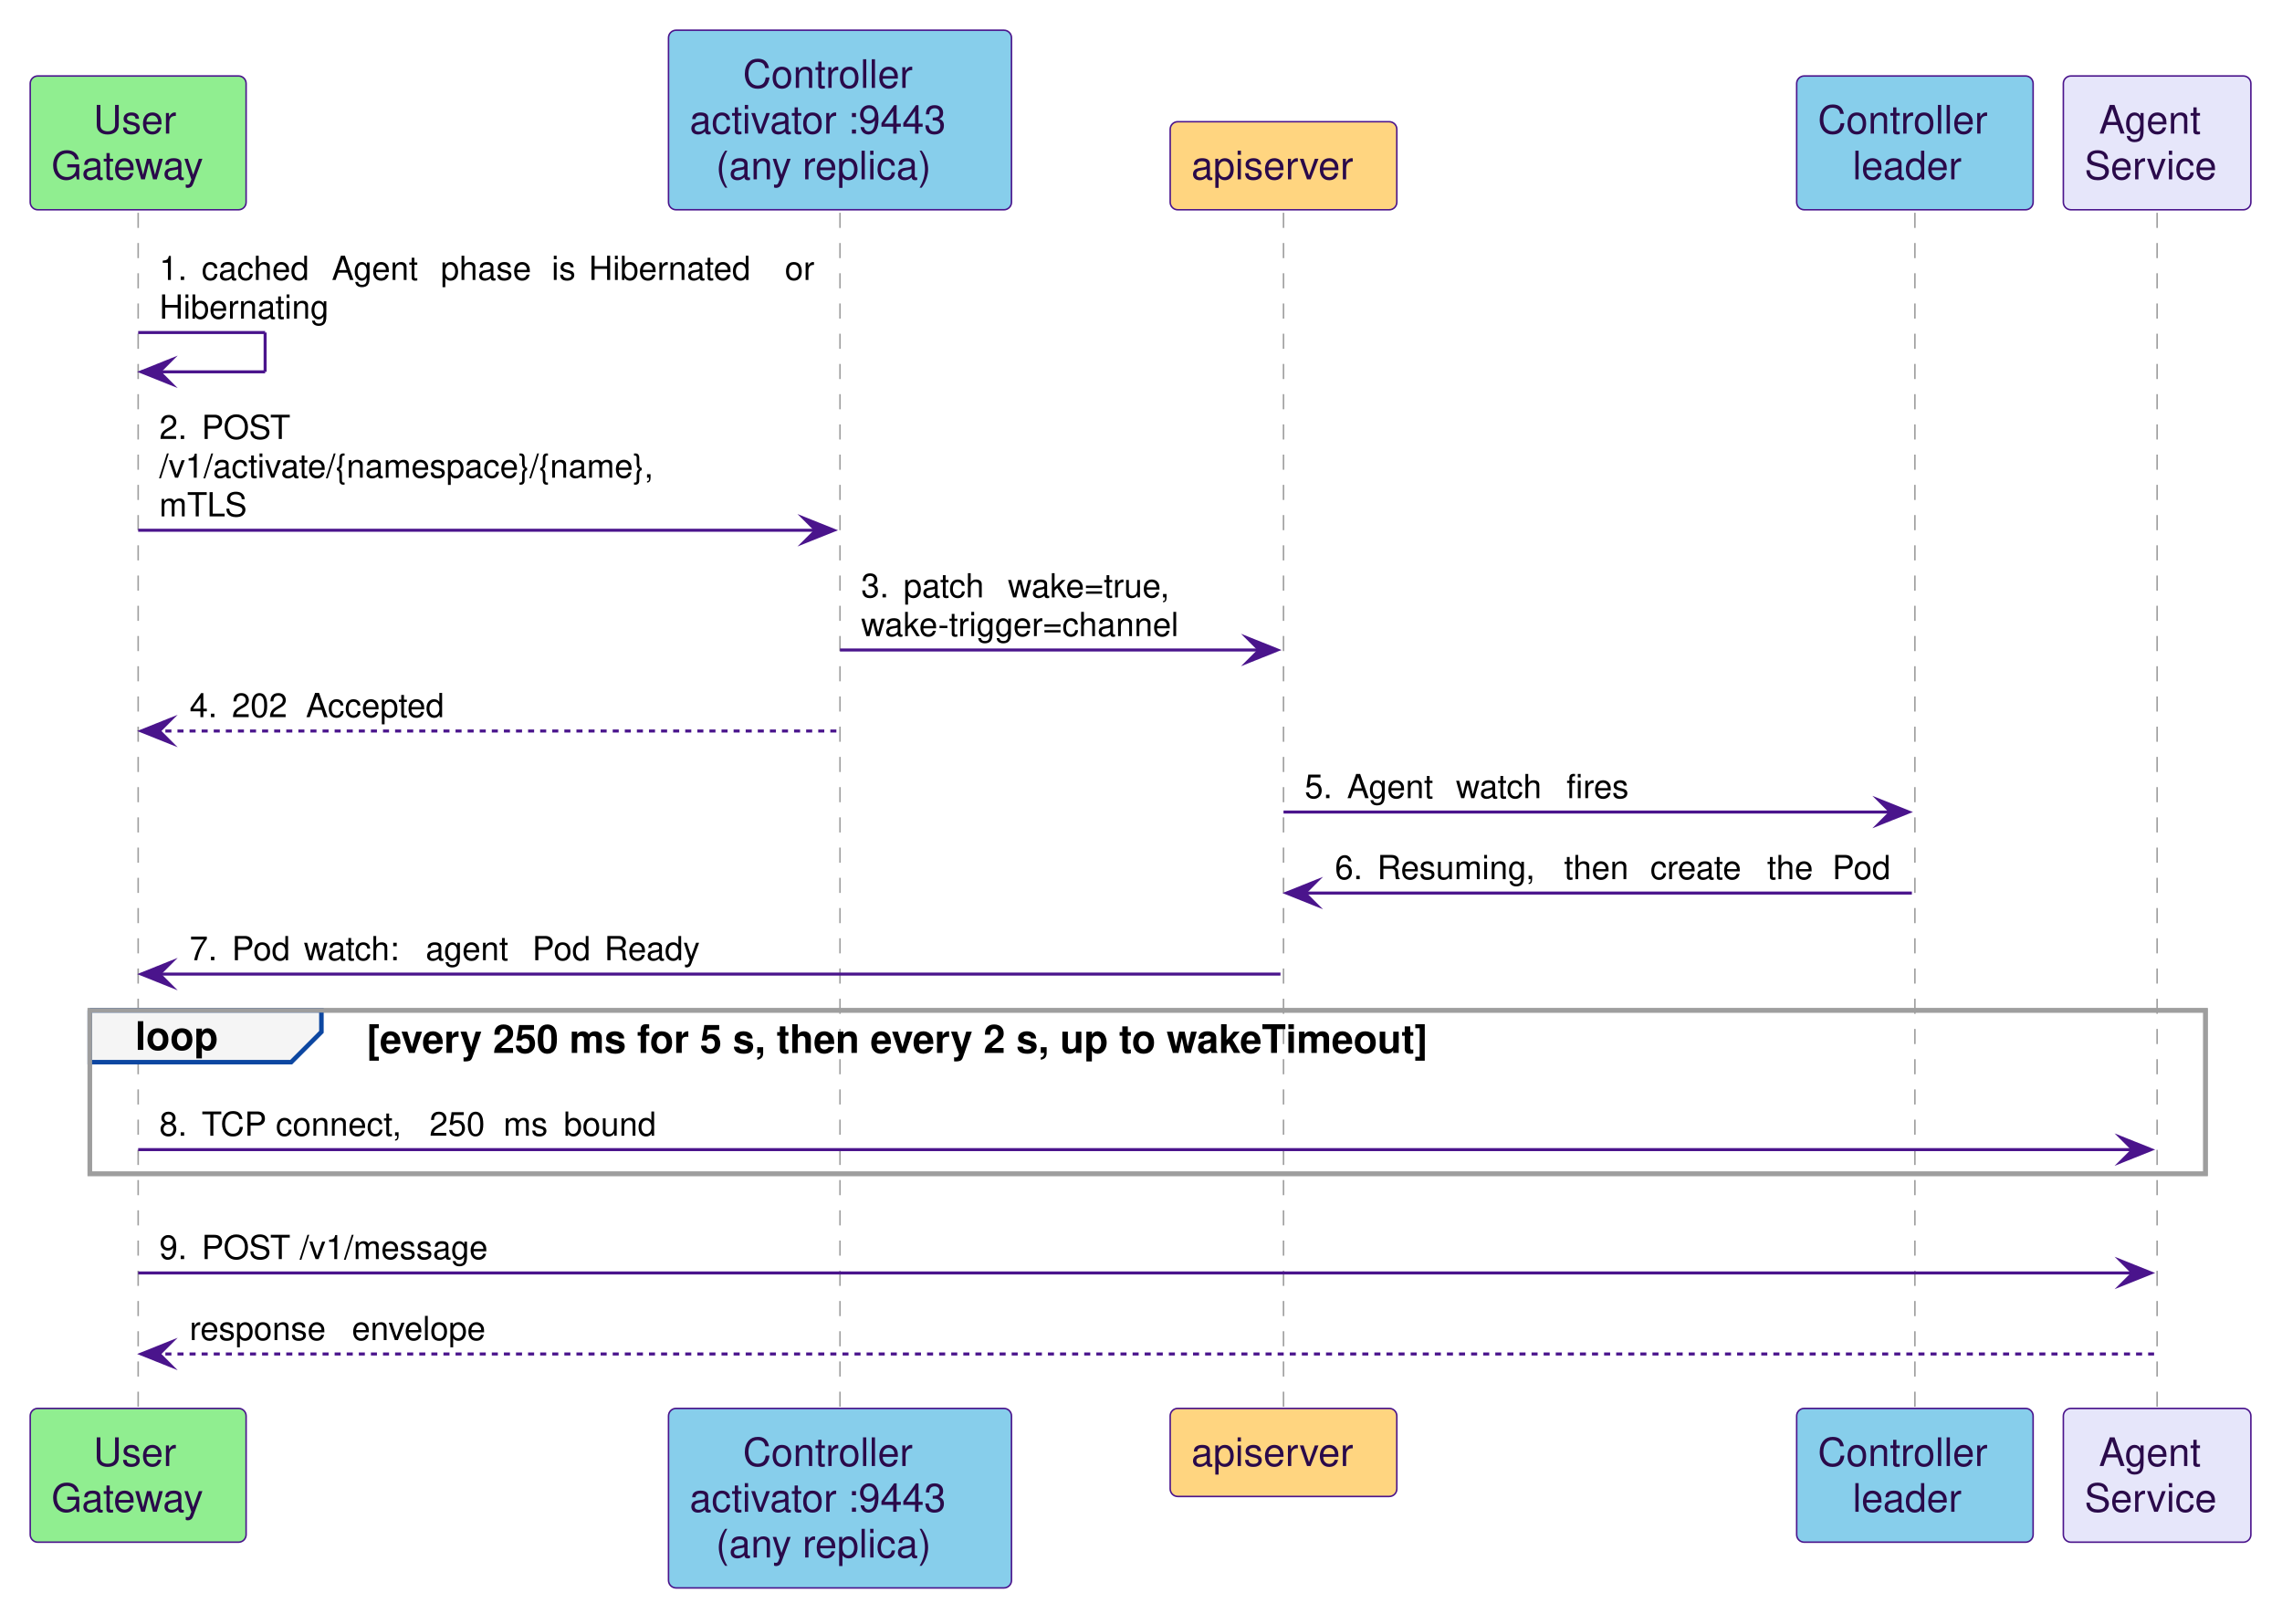
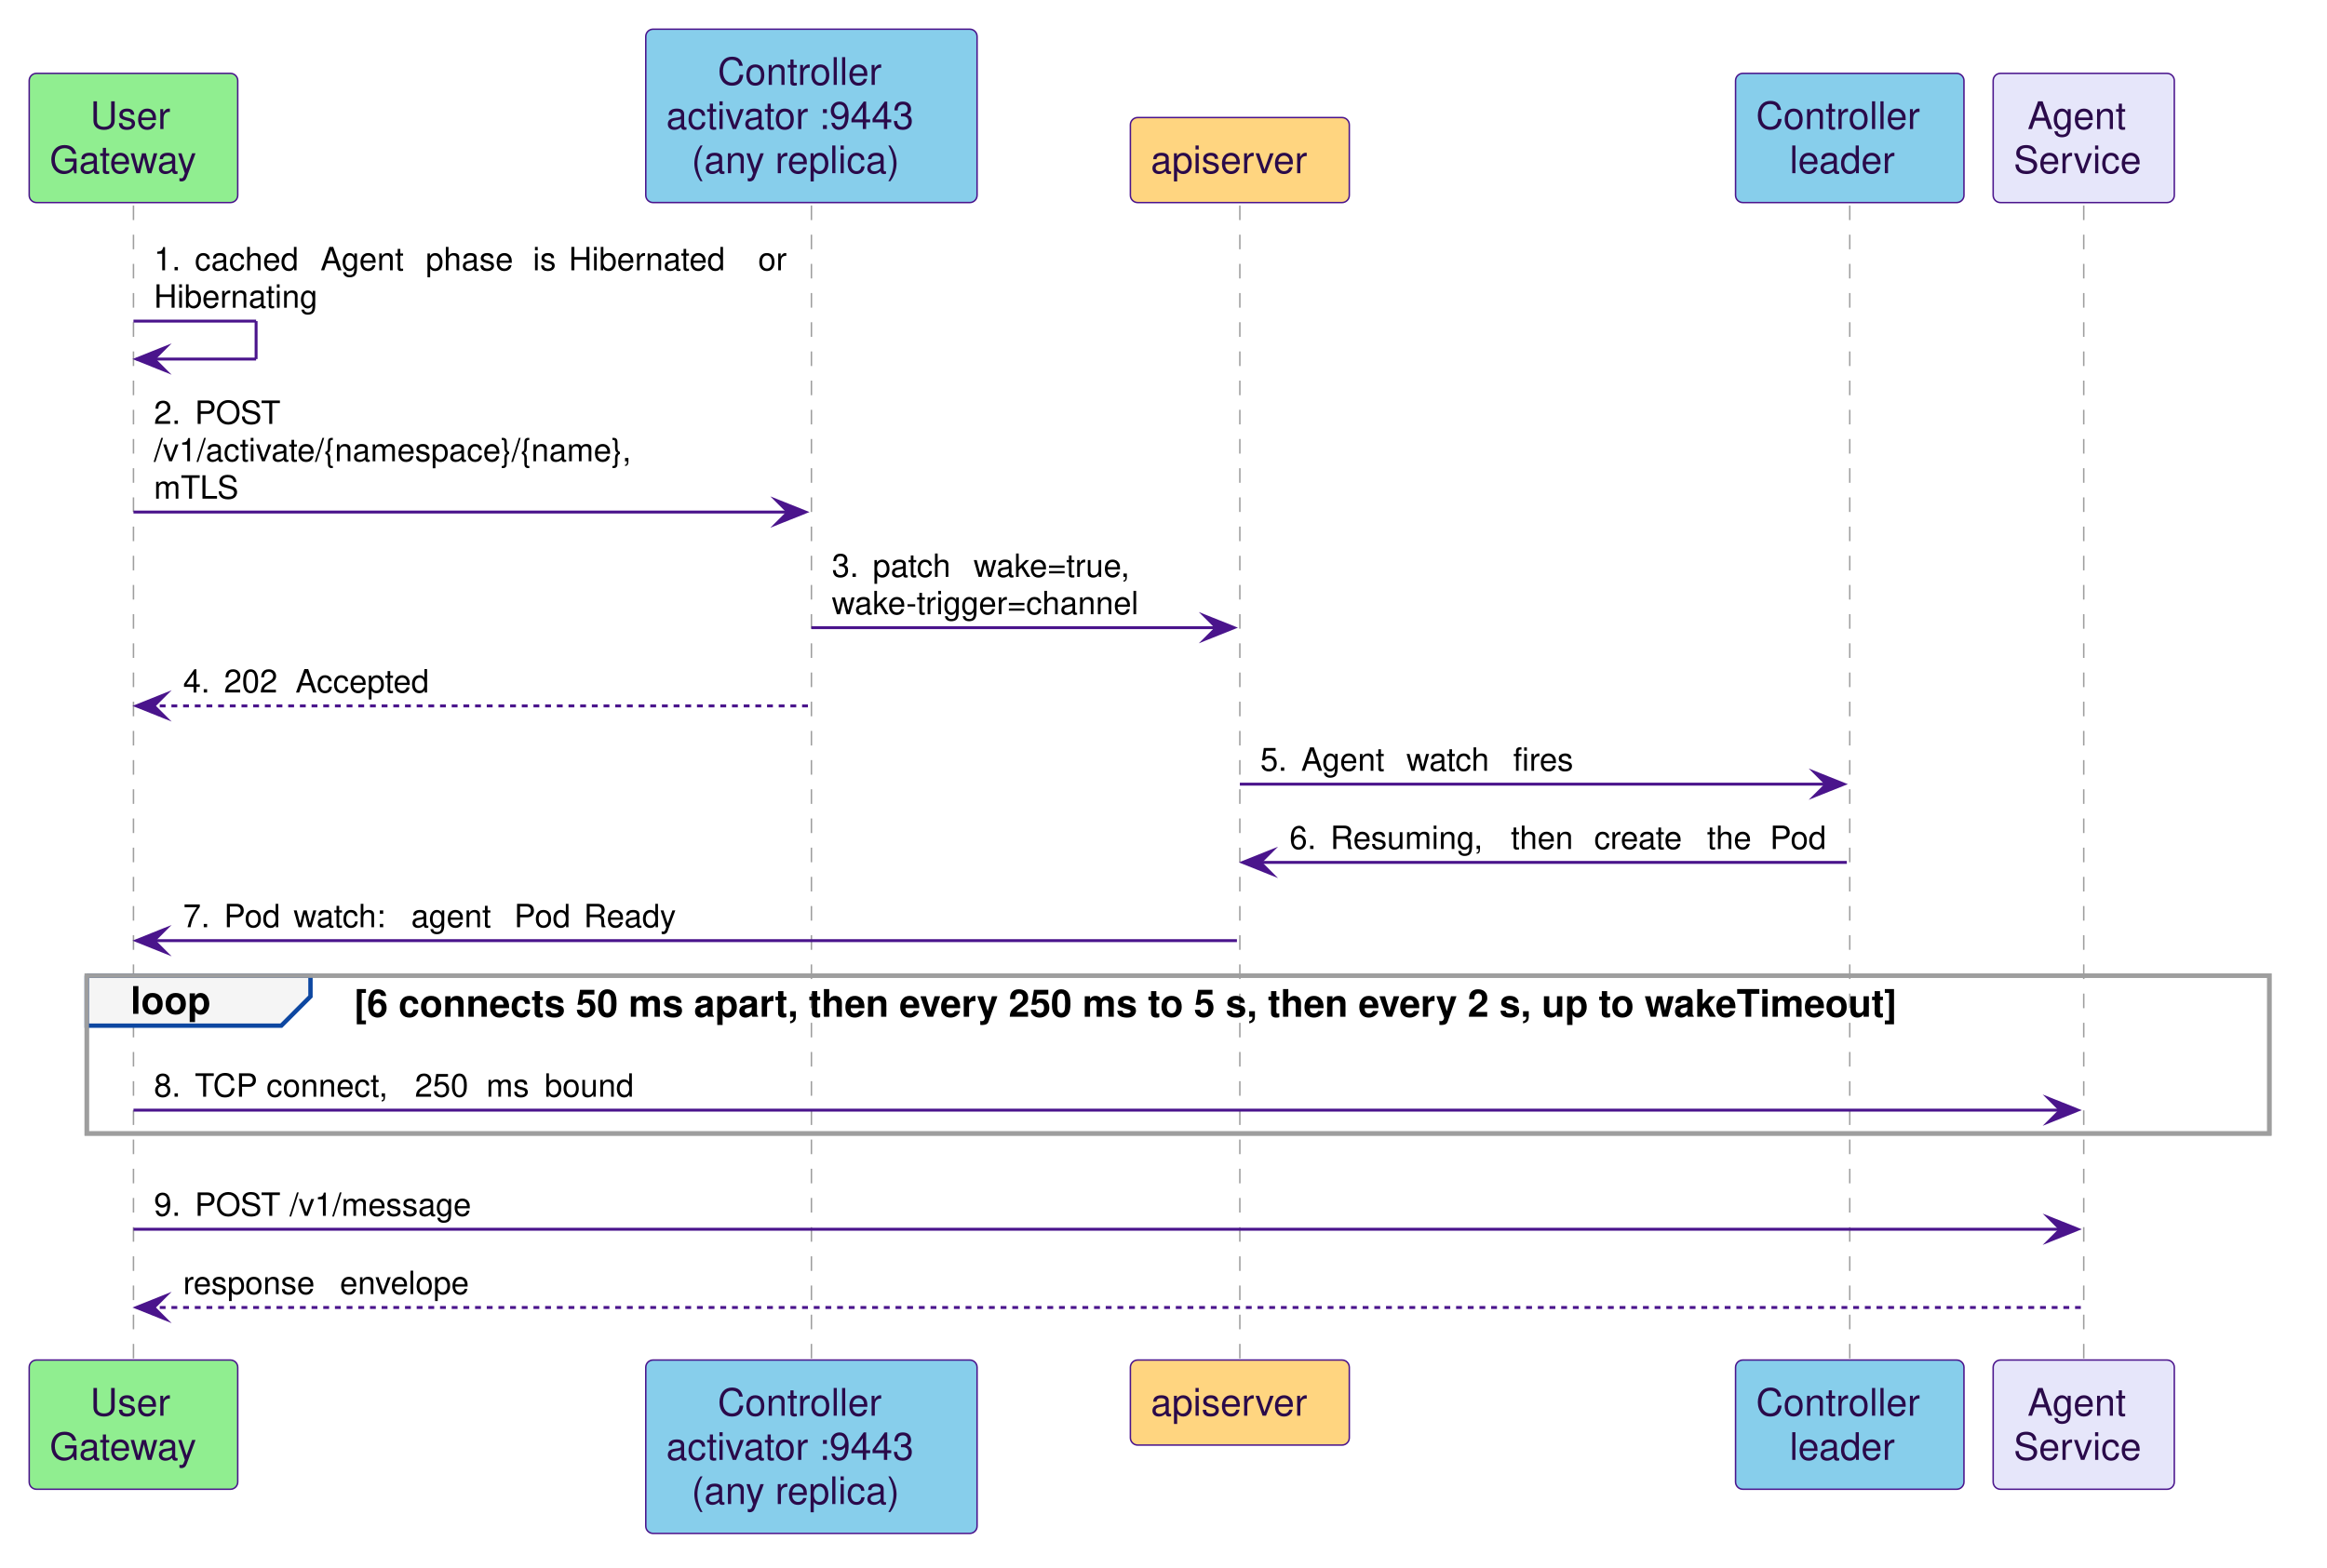
- <svg xmlns="http://www.w3.org/2000/svg" version="1.1" data-diagram-type="SEQUENCE" style="width:755px;height:537px;" width="755px" height="537px" viewBox="0 0 755 537" zoomAndPan="magnify" preserveAspectRatio="none" contentStyleType="text/css">
+ <svg xmlns="http://www.w3.org/2000/svg" version="1.1" data-diagram-type="SEQUENCE" style="width:797px;height:537px;" width="797px" height="537px" viewBox="0 0 797 537" zoomAndPan="magnify" preserveAspectRatio="none" contentStyleType="text/css">
  <defs />
  <g font-family="sans-serif" lengthAdjust="spacing">
-     <rect x="29.714" y="334.25" width="699.969" height="54.07" fill="none" style="stroke:#9E9E9E;stroke-width:1.5;" />
+     <rect x="29.714" y="334.25" width="747.544" height="54.07" fill="none" style="stroke:#9E9E9E;stroke-width:1.5;" />
    <g>
      <rect x="42.214" y="70.398" width="8" height="395.531" fill="#000" fill-opacity="0" />
      <line x1="45.714" y1="70.398" x2="45.714" y2="465.93" style="stroke:#9E9E9E;stroke-width:0.5;stroke-dasharray:5,5;" />
    </g>
    <g>
      <rect x="274.414" y="70.398" width="8" height="395.531" fill="#000" fill-opacity="0" />
      <line x1="277.914" y1="70.398" x2="277.914" y2="465.93" style="stroke:#9E9E9E;stroke-width:0.5;stroke-dasharray:5,5;" />
    </g>
    <g>
      <rect x="421.149" y="70.398" width="8" height="395.531" fill="#000" fill-opacity="0" />
      <line x1="424.649" y1="70.398" x2="424.649" y2="465.93" style="stroke:#9E9E9E;stroke-width:0.5;stroke-dasharray:5,5;" />
    </g>
    <g>
      <rect x="630.044" y="70.398" width="8" height="395.531" fill="#000" fill-opacity="0" />
      <line x1="633.544" y1="70.398" x2="633.544" y2="465.93" style="stroke:#9E9E9E;stroke-width:0.5;stroke-dasharray:5,5;" />
    </g>
    <g>
      <rect x="710.182" y="70.398" width="8" height="395.531" fill="#000" fill-opacity="0" />
      <line x1="713.682" y1="70.398" x2="713.682" y2="465.93" style="stroke:#9E9E9E;stroke-width:0.5;stroke-dasharray:5,5;" />
    </g>
    <rect x="10" y="25.133" width="71.427" height="44.266" fill="#90EE90" style="stroke:#4A148C;stroke-width:0.5;" rx="2.5" ry="2.5" />
    <text x="30.898" y="44.2" fill="#2A0A4A" font-size="13" textLength="29.631" font-family="Helvetica">User</text>
    <text x="17" y="59.333" fill="#2A0A4A" font-size="13" textLength="57.427" font-family="Helvetica">Gateway</text>
    <rect x="221.177" y="10" width="113.474" height="59.398" fill="#87CEEB" style="stroke:#4A148C;stroke-width:0.5;" rx="2.5" ry="2.5" />
    <text x="245.798" y="29.067" fill="#2A0A4A" font-size="13" textLength="64.232" font-family="Helvetica">Controller</text>
    <text x="228.177" y="44.2" fill="#2A0A4A" font-size="13" textLength="99.474" font-family="Helvetica">activator :9443</text>
    <text x="236.861" y="59.333" fill="#2A0A4A" font-size="13" textLength="82.107" font-family="Helvetica">(any replica)</text>
    <rect x="387.158" y="40.266" width="74.982" height="29.133" fill="#FFD580" style="stroke:#4A148C;stroke-width:0.5;" rx="2.5" ry="2.5" />
    <text x="394.158" y="59.333" fill="#2A0A4A" font-size="13" textLength="60.982" font-family="Helvetica">apiserver</text>
    <rect x="594.428" y="25.133" width="78.232" height="44.266" fill="#87CEEB" style="stroke:#4A148C;stroke-width:0.5;" rx="2.5" ry="2.5" />
    <text x="601.428" y="44.2" fill="#2A0A4A" font-size="13" textLength="64.232" font-family="Helvetica">Controller</text>
    <text x="612.958" y="59.333" fill="#2A0A4A" font-size="13" textLength="41.171" font-family="Helvetica">leader</text>
    <rect x="682.66" y="25.133" width="62.045" height="44.266" fill="#E6E6FA" style="stroke:#4A148C;stroke-width:0.5;" rx="2.5" ry="2.5" />
    <text x="694.443" y="44.2" fill="#2A0A4A" font-size="13" textLength="38.479" font-family="Helvetica">Agent</text>
    <text x="689.66" y="59.333" fill="#2A0A4A" font-size="13" textLength="48.045" font-family="Helvetica">Service</text>
    <rect x="10" y="465.93" width="71.427" height="44.266" fill="#90EE90" style="stroke:#4A148C;stroke-width:0.5;" rx="2.5" ry="2.5" />
    <text x="30.898" y="484.997" fill="#2A0A4A" font-size="13" textLength="29.631" font-family="Helvetica">User</text>
    <text x="17" y="500.129" fill="#2A0A4A" font-size="13" textLength="57.427" font-family="Helvetica">Gateway</text>
    <rect x="221.177" y="465.93" width="113.474" height="59.398" fill="#87CEEB" style="stroke:#4A148C;stroke-width:0.5;" rx="2.5" ry="2.5" />
    <text x="245.798" y="484.997" fill="#2A0A4A" font-size="13" textLength="64.232" font-family="Helvetica">Controller</text>
    <text x="228.177" y="500.129" fill="#2A0A4A" font-size="13" textLength="99.474" font-family="Helvetica">activator :9443</text>
    <text x="236.861" y="515.262" fill="#2A0A4A" font-size="13" textLength="82.107" font-family="Helvetica">(any replica)</text>
    <rect x="387.158" y="465.93" width="74.982" height="29.133" fill="#FFD580" style="stroke:#4A148C;stroke-width:0.5;" rx="2.5" ry="2.5" />
    <text x="394.158" y="484.997" fill="#2A0A4A" font-size="13" textLength="60.982" font-family="Helvetica">apiserver</text>
    <rect x="594.428" y="465.93" width="78.232" height="44.266" fill="#87CEEB" style="stroke:#4A148C;stroke-width:0.5;" rx="2.5" ry="2.5" />
    <text x="601.428" y="484.997" fill="#2A0A4A" font-size="13" textLength="64.232" font-family="Helvetica">Controller</text>
    <text x="612.958" y="500.129" fill="#2A0A4A" font-size="13" textLength="41.171" font-family="Helvetica">leader</text>
    <rect x="682.66" y="465.93" width="62.045" height="44.266" fill="#E6E6FA" style="stroke:#4A148C;stroke-width:0.5;" rx="2.5" ry="2.5" />
    <text x="694.443" y="484.997" fill="#2A0A4A" font-size="13" textLength="38.479" font-family="Helvetica">Agent</text>
    <text x="689.66" y="500.129" fill="#2A0A4A" font-size="13" textLength="48.045" font-family="Helvetica">Service</text>
    <line x1="45.714" y1="110.008" x2="87.714" y2="110.008" style="stroke:#4A148C;stroke-width:1;" />
    <line x1="87.714" y1="110.008" x2="87.714" y2="123.008" style="stroke:#4A148C;stroke-width:1;" />
    <line x1="46.714" y1="123.008" x2="87.714" y2="123.008" style="stroke:#4A148C;stroke-width:1;" />
    <polygon points="56.714,119.008,46.714,123.008,56.714,127.008,52.714,123.008" fill="#4A148C" style="stroke:#4A148C;stroke-width:1;stroke-linejoin:miter;stroke-miterlimit:10;" />
    <text x="52.714" y="92.609" fill="#000" font-size="11" textLength="10.495" font-family="Helvetica">1.</text>
    <text x="63.209" y="92.609" fill="#000" font-size="11" font-family="Helvetica"> </text>
    <text x="66.705" y="92.609" fill="#000" font-size="11" textLength="39.558" font-family="Helvetica">cached</text>
    <text x="106.263" y="92.609" fill="#000" font-size="11" font-family="Helvetica"> </text>
    <text x="109.76" y="92.609" fill="#000" font-size="11" textLength="32.56" font-family="Helvetica">Agent</text>
    <text x="142.32" y="92.609" fill="#000" font-size="11" font-family="Helvetica"> </text>
    <text x="145.816" y="92.609" fill="#000" font-size="11" textLength="33.193" font-family="Helvetica">phase</text>
    <text x="179.01" y="92.609" fill="#000" font-size="11" font-family="Helvetica"> </text>
    <text x="182.506" y="92.609" fill="#000" font-size="11" textLength="8.787" font-family="Helvetica">is</text>
    <text x="191.293" y="92.609" fill="#000" font-size="11" font-family="Helvetica"> </text>
    <text x="194.79" y="92.609" fill="#000" font-size="11" textLength="61.375" font-family="Helvetica">Hibernated</text>
    <text x="256.165" y="92.609" fill="#000" font-size="11" font-family="Helvetica"> </text>
    <text x="259.662" y="92.609" fill="#000" font-size="11" textLength="11.252" font-family="Helvetica">or</text>
    <text x="52.714" y="105.414" fill="#000" font-size="11" textLength="64.636" font-family="Helvetica">Hibernating</text>
    <polygon points="265.914,171.422,275.914,175.422,265.914,179.422,269.914,175.422" fill="#4A148C" style="stroke:#4A148C;stroke-width:1;stroke-linejoin:miter;stroke-miterlimit:10;" />
    <line x1="45.714" y1="175.422" x2="271.914" y2="175.422" style="stroke:#4A148C;stroke-width:1;" />
    <text x="52.714" y="145.218" fill="#000" font-size="11" textLength="10.495" font-family="Helvetica">2.</text>
    <text x="63.209" y="145.218" fill="#000" font-size="11" font-family="Helvetica"> </text>
    <text x="66.705" y="145.218" fill="#000" font-size="11" textLength="28.993" font-family="Helvetica">POST</text>
    <text x="52.714" y="158.023" fill="#000" font-size="11" textLength="198.972" font-family="Helvetica">/v1/activate/{namespace}/{name},</text>
    <text x="52.714" y="170.828" fill="#000" font-size="11" textLength="30.545" font-family="Helvetica">mTLS</text>
    <polygon points="412.649,211.031,422.649,215.031,412.649,219.031,416.649,215.031" fill="#4A148C" style="stroke:#4A148C;stroke-width:1;stroke-linejoin:miter;stroke-miterlimit:10;" />
    <line x1="277.914" y1="215.031" x2="418.649" y2="215.031" style="stroke:#4A148C;stroke-width:1;" />
    <text x="284.914" y="197.632" fill="#000" font-size="11" textLength="10.495" font-family="Helvetica">3.</text>
    <text x="295.409" y="197.632" fill="#000" font-size="11" font-family="Helvetica"> </text>
    <text x="298.906" y="197.632" fill="#000" font-size="11" textLength="31.056" font-family="Helvetica">patch</text>
    <text x="329.962" y="197.632" fill="#000" font-size="11" font-family="Helvetica"> </text>
    <text x="333.458" y="197.632" fill="#000" font-size="11" textLength="64.163" font-family="Helvetica">wake=true,</text>
    <text x="284.914" y="210.437" fill="#000" font-size="11" textLength="122.735" font-family="Helvetica">wake-trigger=channel</text>
    <polygon points="56.714,237.836,46.714,241.836,56.714,245.836,52.714,241.836" fill="#4A148C" style="stroke:#4A148C;stroke-width:1;stroke-linejoin:miter;stroke-miterlimit:10;" />
    <line x1="50.714" y1="241.836" x2="276.914" y2="241.836" style="stroke:#4A148C;stroke-width:1;stroke-dasharray:2,2;" />
    <text x="62.714" y="237.242" fill="#000" font-size="11" textLength="10.495" font-family="Helvetica">4.</text>
    <text x="73.209" y="237.242" fill="#000" font-size="11" font-family="Helvetica"> </text>
    <text x="76.705" y="237.242" fill="#000" font-size="11" textLength="20.996" font-family="Helvetica">202</text>
    <text x="97.701" y="237.242" fill="#000" font-size="11" font-family="Helvetica"> </text>
    <text x="101.198" y="237.242" fill="#000" font-size="11" textLength="51.434" font-family="Helvetica">Accepted</text>
    <polygon points="621.544,264.641,631.544,268.641,621.544,272.641,625.544,268.641" fill="#4A148C" style="stroke:#4A148C;stroke-width:1;stroke-linejoin:miter;stroke-miterlimit:10;" />
    <line x1="424.649" y1="268.641" x2="627.544" y2="268.641" style="stroke:#4A148C;stroke-width:1;" />
    <text x="431.649" y="264.046" fill="#000" font-size="11" textLength="10.495" font-family="Helvetica">5.</text>
    <text x="442.144" y="264.046" fill="#000" font-size="11" font-family="Helvetica"> </text>
    <text x="445.641" y="264.046" fill="#000" font-size="11" textLength="32.56" font-family="Helvetica">Agent</text>
    <text x="478.2" y="264.046" fill="#000" font-size="11" font-family="Helvetica"> </text>
    <text x="481.697" y="264.046" fill="#000" font-size="11" textLength="33.07" font-family="Helvetica">watch</text>
    <text x="514.767" y="264.046" fill="#000" font-size="11" font-family="Helvetica"> </text>
    <text x="518.263" y="264.046" fill="#000" font-size="11" textLength="23.95" font-family="Helvetica">fires</text>
    <polygon points="435.649,291.445,425.649,295.445,435.649,299.445,431.649,295.445" fill="#4A148C" style="stroke:#4A148C;stroke-width:1;stroke-linejoin:miter;stroke-miterlimit:10;" />
    <line x1="429.649" y1="295.445" x2="632.544" y2="295.445" style="stroke:#4A148C;stroke-width:1;" />
    <text x="441.649" y="290.851" fill="#000" font-size="11" textLength="10.495" font-family="Helvetica">6.</text>
    <text x="452.144" y="290.851" fill="#000" font-size="11" font-family="Helvetica"> </text>
    <text x="455.641" y="290.851" fill="#000" font-size="11" textLength="58.335" font-family="Helvetica">Resuming,</text>
    <text x="513.976" y="290.851" fill="#000" font-size="11" font-family="Helvetica"> </text>
    <text x="517.473" y="290.851" fill="#000" font-size="11" textLength="25.024" font-family="Helvetica">then</text>
    <text x="542.497" y="290.851" fill="#000" font-size="11" font-family="Helvetica"> </text>
    <text x="545.993" y="290.851" fill="#000" font-size="11" textLength="35.159" font-family="Helvetica">create</text>
    <text x="581.153" y="290.851" fill="#000" font-size="11" font-family="Helvetica"> </text>
    <text x="584.649" y="290.851" fill="#000" font-size="11" textLength="18.052" font-family="Helvetica">the</text>
    <text x="602.701" y="290.851" fill="#000" font-size="11" font-family="Helvetica"> </text>
    <text x="606.198" y="290.851" fill="#000" font-size="11" textLength="20.346" font-family="Helvetica">Pod</text>
    <polygon points="56.714,318.25,46.714,322.25,56.714,326.25,52.714,322.25" fill="#4A148C" style="stroke:#4A148C;stroke-width:1;stroke-linejoin:miter;stroke-miterlimit:10;" />
    <line x1="50.714" y1="322.25" x2="423.649" y2="322.25" style="stroke:#4A148C;stroke-width:1;" />
    <text x="62.714" y="317.656" fill="#000" font-size="11" textLength="10.495" font-family="Helvetica">7.</text>
    <text x="73.209" y="317.656" fill="#000" font-size="11" font-family="Helvetica"> </text>
    <text x="76.705" y="317.656" fill="#000" font-size="11" textLength="20.346" font-family="Helvetica">Pod</text>
    <text x="97.051" y="317.656" fill="#000" font-size="11" font-family="Helvetica"> </text>
    <text x="100.548" y="317.656" fill="#000" font-size="11" textLength="36.776" font-family="Helvetica">watch:</text>
    <text x="137.323" y="317.656" fill="#000" font-size="11" font-family="Helvetica"> </text>
    <text x="140.82" y="317.656" fill="#000" font-size="11" textLength="31.775" font-family="Helvetica">agent</text>
    <text x="172.595" y="317.656" fill="#000" font-size="11" font-family="Helvetica"> </text>
    <text x="176.092" y="317.656" fill="#000" font-size="11" textLength="20.346" font-family="Helvetica">Pod</text>
    <text x="196.438" y="317.656" fill="#000" font-size="11" font-family="Helvetica"> </text>
    <text x="199.934" y="317.656" fill="#000" font-size="11" textLength="34.644" font-family="Helvetica">Ready</text>
    <path d="M29.714,334.25 L106.338,334.25 L106.338,341.383 L96.338,351.383 L29.714,351.383 L29.714,334.25" style="stroke:#0D47A1;stroke-width:1.5;" fill="#F5F5F5" />
-     <rect x="29.714" y="334.25" width="699.969" height="54.07" fill="none" style="stroke:#9E9E9E;stroke-width:1.5;" />
+     <rect x="29.714" y="334.25" width="747.544" height="54.07" fill="none" style="stroke:#9E9E9E;stroke-width:1.5;" />
    <text x="44.714" y="347.317" fill="#000" font-size="13" textLength="31.624" font-weight="700" font-family="Helvetica">loop</text>
-     <text x="121.338" y="348.317" fill="#000" font-size="13" textLength="426.62" font-weight="700" font-family="Helvetica">[every 250 ms for 5 s, then every 2 s, up to wakeTimeout]</text>
+     <text x="121.338" y="348.317" fill="#000" font-size="13" textLength="639.92" font-weight="700" font-family="Helvetica">[6 connects 50 ms apart, then every 250 ms to 5 s, then every 2 s, up to wakeTimeout]</text>
    <polygon points="701.682,376.32,711.682,380.32,701.682,384.32,705.682,380.32" fill="#4A148C" style="stroke:#4A148C;stroke-width:1;stroke-linejoin:miter;stroke-miterlimit:10;" />
    <line x1="45.714" y1="380.32" x2="707.682" y2="380.32" style="stroke:#4A148C;stroke-width:1;" />
    <text x="52.714" y="375.726" fill="#000" font-size="11" textLength="10.495" font-family="Helvetica">8.</text>
    <text x="63.209" y="375.726" fill="#000" font-size="11" font-family="Helvetica"> </text>
    <text x="66.705" y="375.726" fill="#000" font-size="11" textLength="21.033" font-family="Helvetica">TCP</text>
    <text x="87.739" y="375.726" fill="#000" font-size="11" font-family="Helvetica"> </text>
    <text x="91.235" y="375.726" fill="#000" font-size="11" textLength="47.346" font-family="Helvetica">connect,</text>
    <text x="138.581" y="375.726" fill="#000" font-size="11" font-family="Helvetica"> </text>
    <text x="142.078" y="375.726" fill="#000" font-size="11" textLength="20.996" font-family="Helvetica">250</text>
    <text x="163.073" y="375.726" fill="#000" font-size="11" font-family="Helvetica"> </text>
    <text x="166.57" y="375.726" fill="#000" font-size="11" textLength="16.446" font-family="Helvetica">ms</text>
    <text x="183.016" y="375.726" fill="#000" font-size="11" font-family="Helvetica"> </text>
    <text x="186.513" y="375.726" fill="#000" font-size="11" textLength="34.638" font-family="Helvetica">bound</text>
    <polygon points="701.682,417.125,711.682,421.125,701.682,425.125,705.682,421.125" fill="#4A148C" style="stroke:#4A148C;stroke-width:1;stroke-linejoin:miter;stroke-miterlimit:10;" />
    <line x1="45.714" y1="421.125" x2="707.682" y2="421.125" style="stroke:#4A148C;stroke-width:1;" />
    <text x="52.714" y="416.531" fill="#000" font-size="11" textLength="10.495" font-family="Helvetica">9.</text>
    <text x="63.209" y="416.531" fill="#000" font-size="11" font-family="Helvetica"> </text>
    <text x="66.705" y="416.531" fill="#000" font-size="11" textLength="28.993" font-family="Helvetica">POST</text>
    <text x="95.698" y="416.531" fill="#000" font-size="11" font-family="Helvetica"> </text>
    <text x="99.195" y="416.531" fill="#000" font-size="11" textLength="70.356" font-family="Helvetica">/v1/message</text>
    <polygon points="56.714,443.93,46.714,447.93,56.714,451.93,52.714,447.93" fill="#4A148C" style="stroke:#4A148C;stroke-width:1;stroke-linejoin:miter;stroke-miterlimit:10;" />
    <line x1="50.714" y1="447.93" x2="712.682" y2="447.93" style="stroke:#4A148C;stroke-width:1;stroke-dasharray:2,2;" />
    <text x="62.714" y="443.335" fill="#000" font-size="11" textLength="50.204" font-family="Helvetica">response</text>
    <text x="112.917" y="443.335" fill="#000" font-size="11" font-family="Helvetica"> </text>
    <text x="116.414" y="443.335" fill="#000" font-size="11" textLength="50.553" font-family="Helvetica">envelope</text>
  </g>
</svg>
